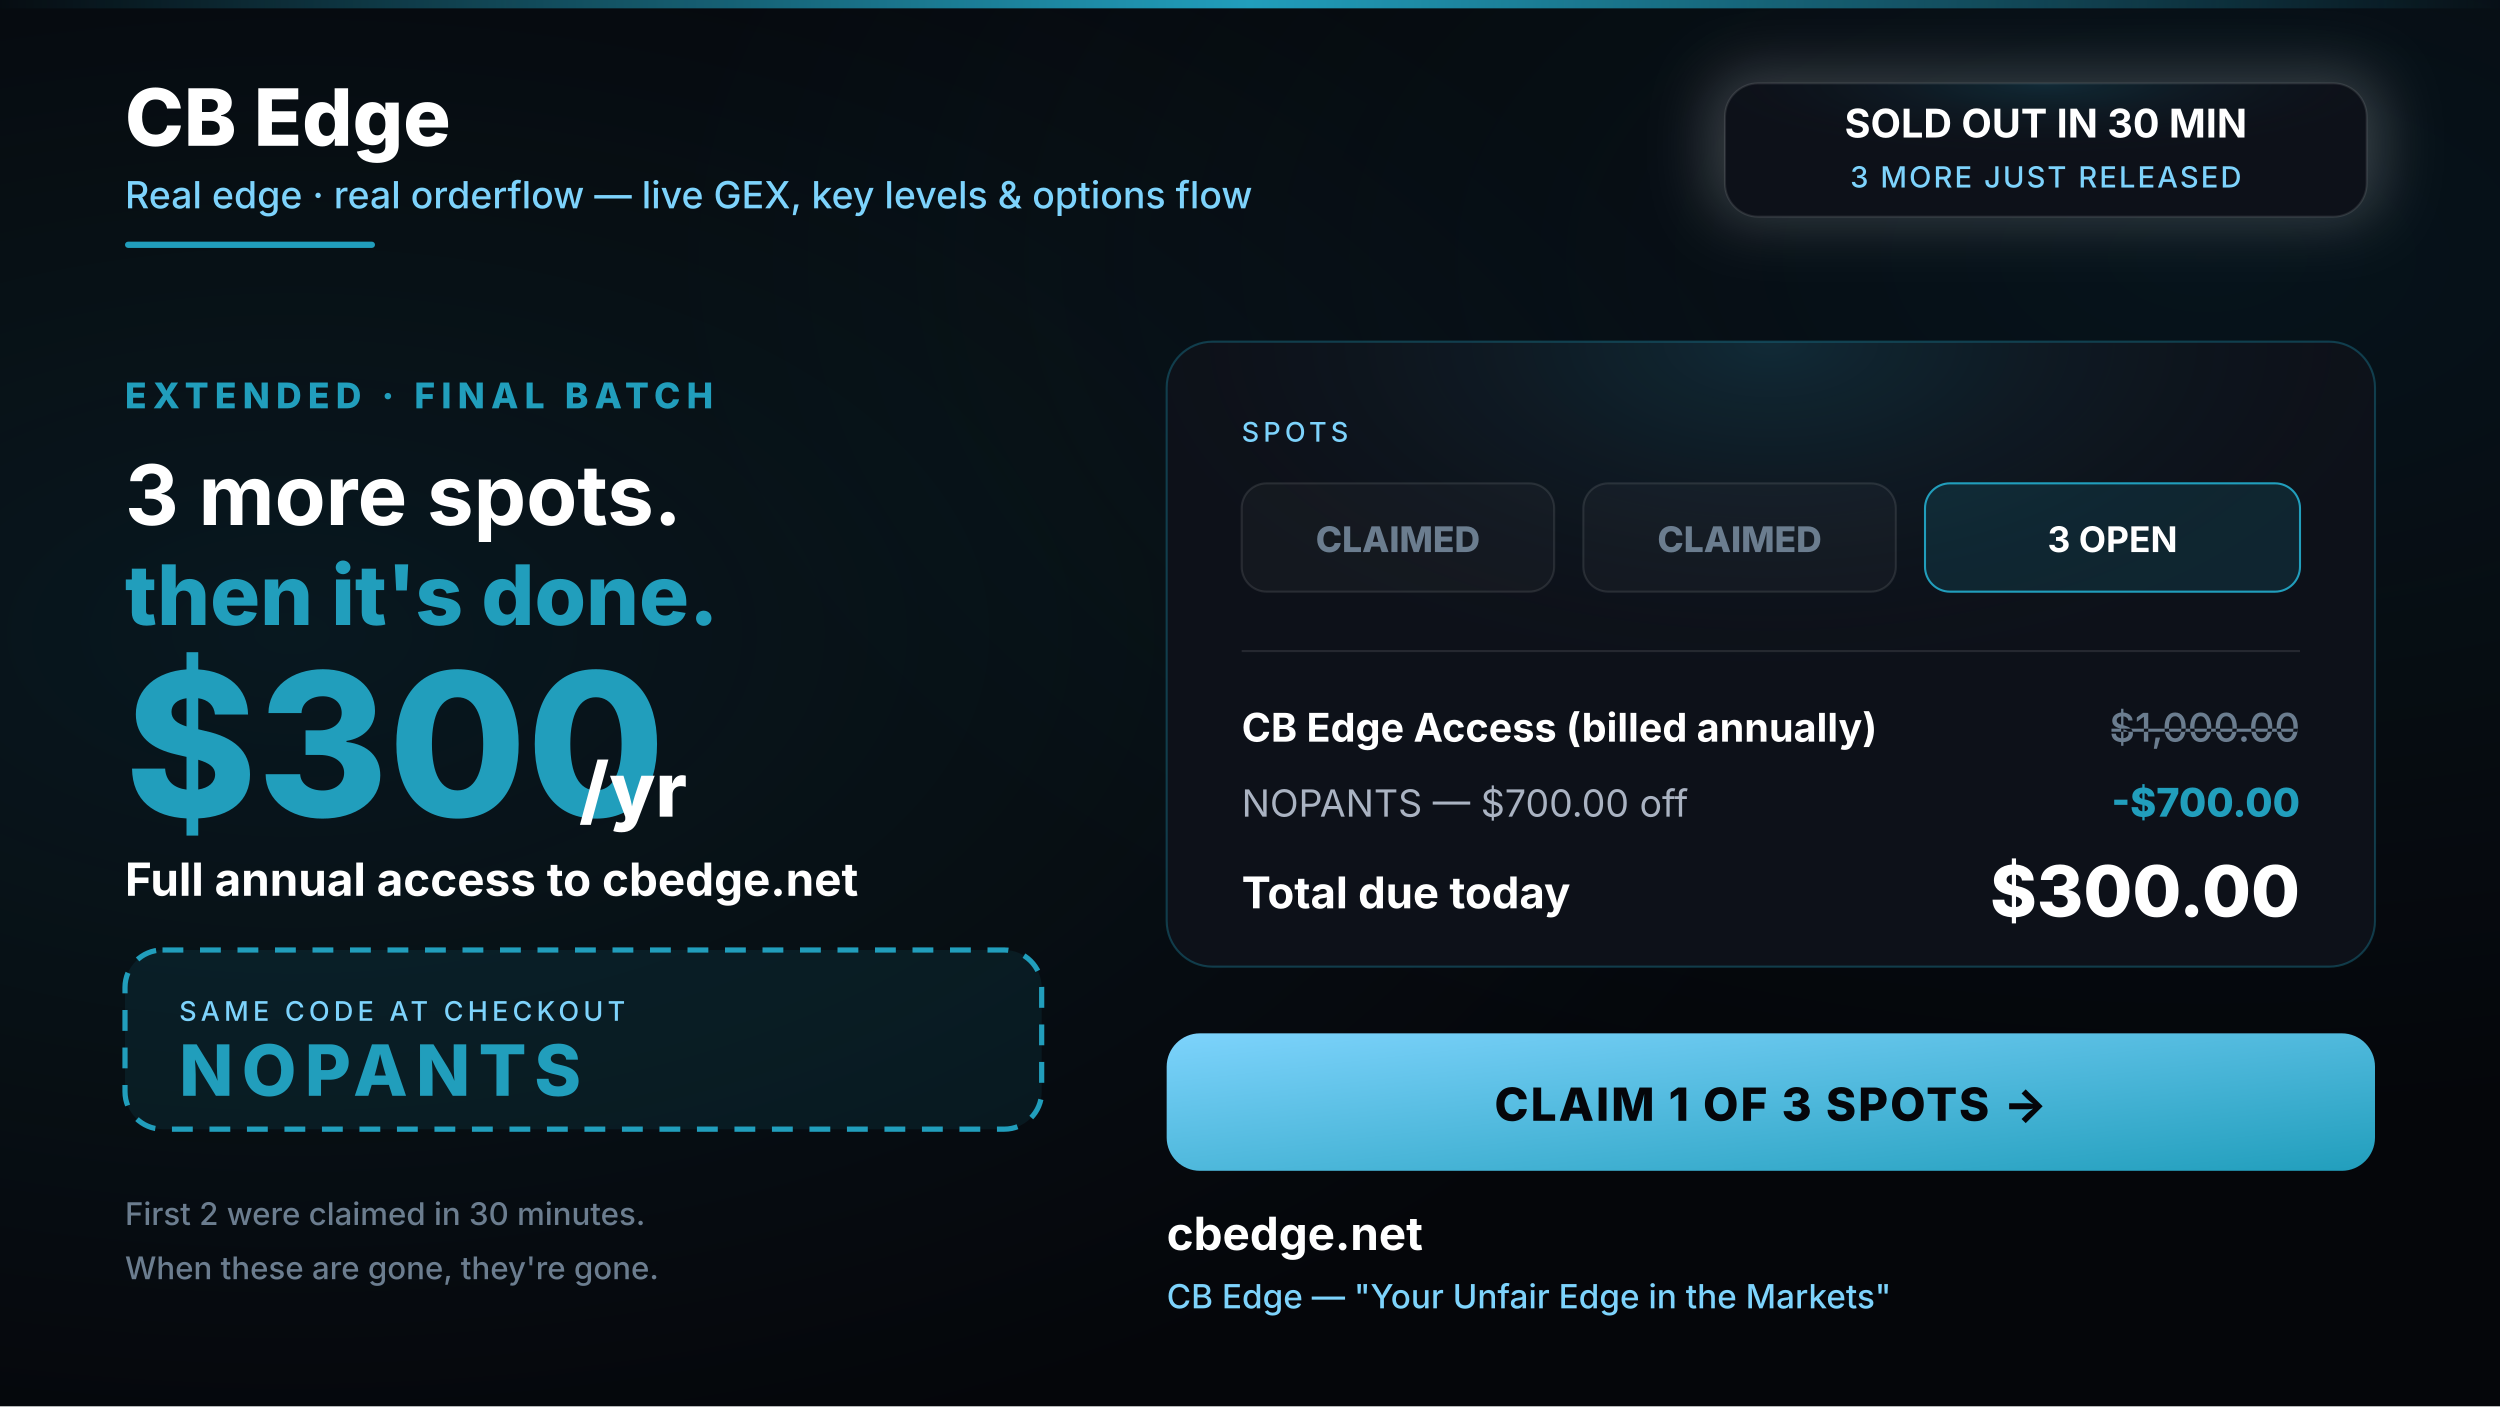
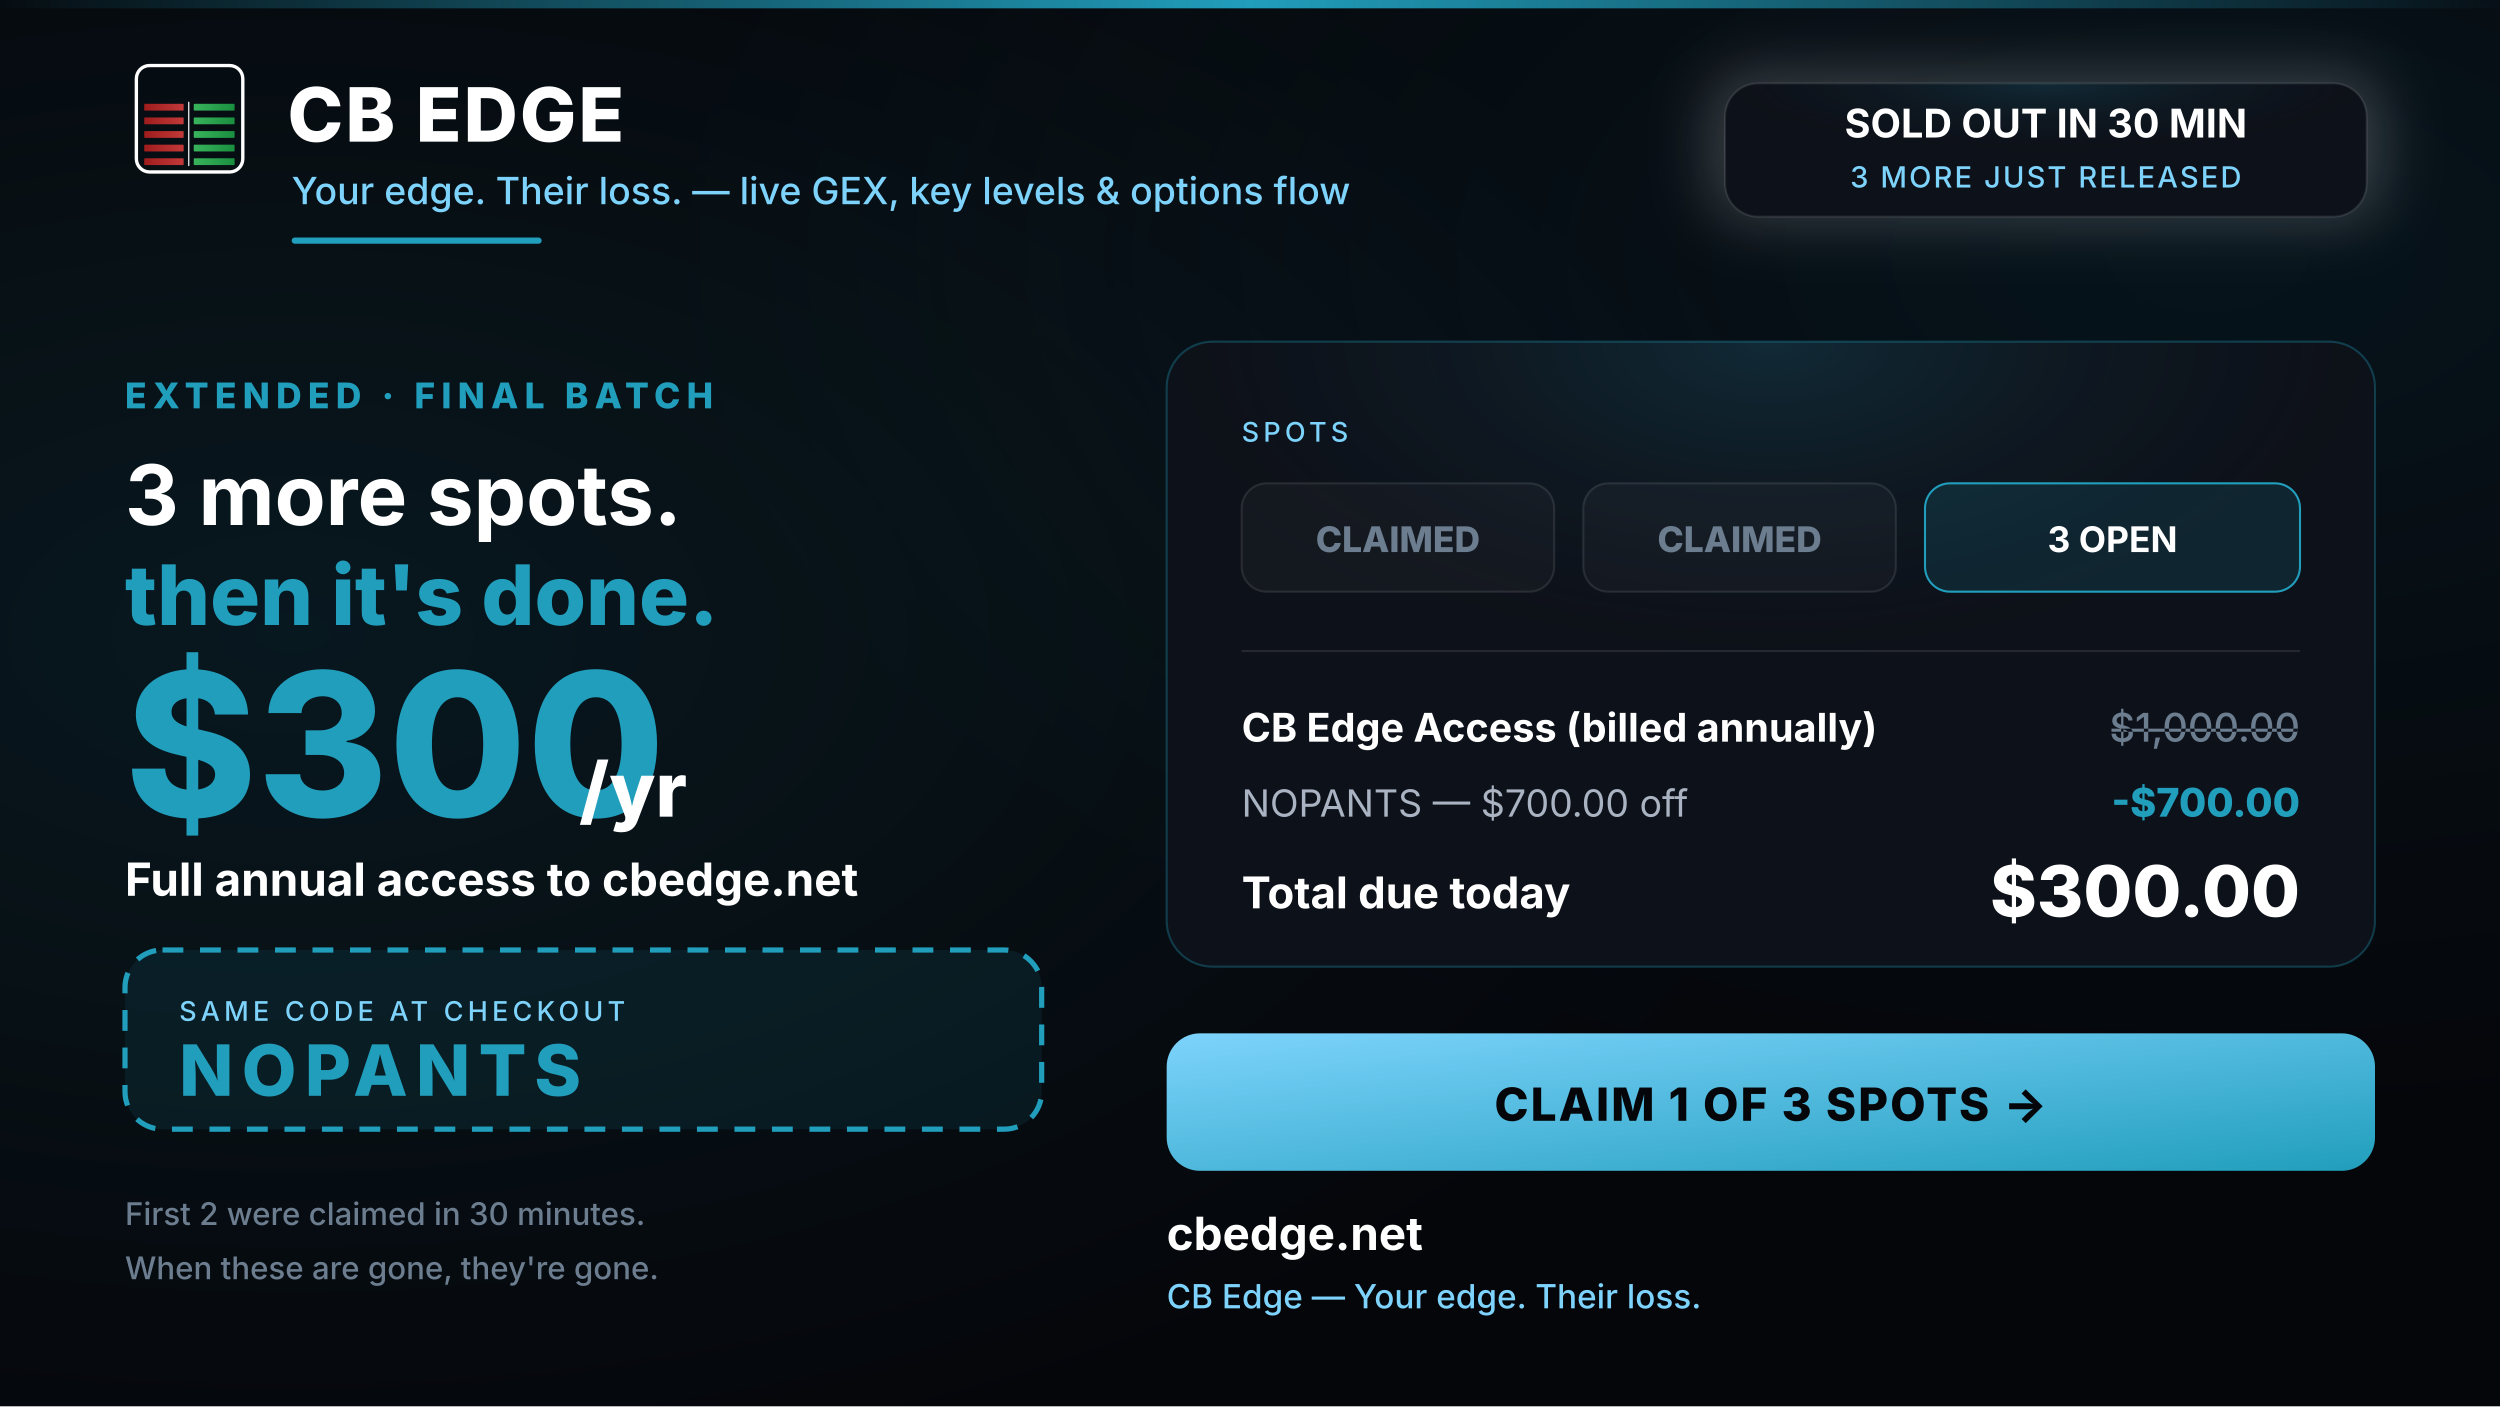
<svg xmlns="http://www.w3.org/2000/svg" viewBox="0 0 1200 675" role="img">
  <defs>
+     <linearGradient id="cbRed" gradientUnits="userSpaceOnUse" x1="0" y1="0" x2="512" y2="0">
+       <stop offset="0" stop-color="#8f0f0f" />
+       <stop offset="1" stop-color="#ff6b6b" />
+     </linearGradient>
+     <linearGradient id="cbGreen" gradientUnits="userSpaceOnUse" x1="0" y1="0" x2="512" y2="0">
+       <stop offset="0" stop-color="#6ff08d" />
+       <stop offset="1" stop-color="#0a7d31" />
+     </linearGradient>
    <radialGradient id="glowL" cx="12%" cy="45%" r="62%">
      <stop offset="0%" stop-color="#219EBC" stop-opacity="0.12" />
      <stop offset="100%" stop-color="#219EBC" stop-opacity="0" />
    </radialGradient>
    <radialGradient id="glowR" cx="88%" cy="18%" r="62%">
      <stop offset="0%" stop-color="#126783" stop-opacity="0.14" />
      <stop offset="100%" stop-color="#126783" stop-opacity="0" />
    </radialGradient>
    <radialGradient id="cardGlow" cx="50%" cy="0%" r="85%">
      <stop offset="0%" stop-color="#219EBC" stop-opacity="0.18" />
      <stop offset="65%" stop-color="#0D1119" stop-opacity="0" />
    </radialGradient>
    <linearGradient id="ctaBtn" x1="0" y1="0" x2="1" y2="1">
      <stop offset="0%" stop-color="#7dd3fc" />
      <stop offset="100%" stop-color="#219EBC" />
    </linearGradient>
    <linearGradient id="accentBar" x1="0" y1="0" x2="1" y2="0">
      <stop offset="0%" stop-color="#219EBC" stop-opacity="0" />
      <stop offset="50%" stop-color="#219EBC" stop-opacity="1" />
      <stop offset="100%" stop-color="#219EBC" stop-opacity="0" />
    </linearGradient>
    <filter id="softGlow" x="-80%" y="-80%" width="260%" height="260%">
      <feGaussianBlur stdDeviation="14" />
    </filter>
    <style>
    .brand { font-family:'Inter',Arial,sans-serif; font-weight:800; fill:#ffffff; }
    .tag   { font-family:'Inter',Arial,sans-serif; font-weight:500; fill:#7dd3fc; }
    .kicker{ font-family:'Inter',Arial,sans-serif; font-weight:800; fill:#219EBC; letter-spacing:3px; }
    .price { font-family:'Inter',Arial,sans-serif; font-weight:800; fill:#ffffff; }
    .pricec{ font-family:'Inter',Arial,sans-serif; font-weight:800; fill:#219EBC; }
    .h     { font-family:'Inter',Arial,sans-serif; font-weight:700; fill:#ffffff; }
    .b     { font-family:'Inter',Arial,sans-serif; font-weight:400; fill:#aab3c2; }
    .strike{ font-family:'Inter',Arial,sans-serif; font-weight:500; fill:#6b7d8f; text-decoration:line-through; }
    .code  { font-family:'Inter',Arial,sans-serif; font-weight:800; fill:#219EBC; letter-spacing:4px; }
    .cta   { font-family:'Inter',Arial,sans-serif; font-weight:800; fill:#05060A; letter-spacing:1px; }
    .fine  { font-family:'Inter',Arial,sans-serif; font-weight:500; fill:#6b7d8f; }
    .gone  { font-family:'Inter',Arial,sans-serif; font-weight:800; fill:#6b7d8f; }
  </style>
  </defs>
  <rect width="1200" height="675" fill="#05060A" />
  <rect width="1200" height="675" fill="url(#glowL)" />
  <rect width="1200" height="675" fill="url(#glowR)" />
  <rect x="0" y="0" width="1200" height="4" fill="url(#accentBar)" />
-   <text x="60" y="70" class="brand" font-size="38">CB Edge</text>
-   <text x="60" y="100" class="tag" font-size="18">Real edge · real orderflow — live GEX, key levels &amp; options flow</text>
-   <rect x="60" y="116" width="120" height="3" rx="1.5" fill="#219EBC" />
+   <g transform="translate(60 26) scale(0.121094)">
+     <rect x="45.06" y="45.06" width="421.89" height="421.89" rx="52.22" fill="none" stroke="#fff" stroke-width="13.31" />
+     <rect x="76.26" y="196.81" width="156.24" height="26.98" rx="2.7" fill="url(#cbRed)" />
+     <rect x="272.54" y="196.81" width="161.89" height="26.98" rx="2.7" fill="url(#cbGreen)" />
+     <rect x="76.26" y="250.78" width="156.24" height="26.98" rx="2.7" fill="url(#cbRed)" />
+     <rect x="272.54" y="250.78" width="161.89" height="26.98" rx="2.7" fill="url(#cbGreen)" />
+     <rect x="76.26" y="304.74" width="156.24" height="26.98" rx="2.7" fill="url(#cbRed)" />
+     <rect x="272.54" y="304.74" width="161.89" height="26.98" rx="2.7" fill="url(#cbGreen)" />
+     <rect x="76.26" y="358.71" width="156.24" height="26.98" rx="2.7" fill="url(#cbRed)" />
+     <rect x="272.54" y="358.71" width="161.89" height="26.98" rx="2.7" fill="url(#cbGreen)" />
+     <rect x="76.26" y="412.67" width="156.24" height="26.98" rx="2.7" fill="url(#cbRed)" />
+     <rect x="272.54" y="412.67" width="161.89" height="26.98" rx="2.7" fill="url(#cbGreen)" />
+     <rect x="250.34" y="188.11" width="4.79" height="255.9" rx="2.39" fill="#fff" />
+   </g>
+   <text x="138" y="68" class="brand" font-size="36" letter-spacing="1">CB EDGE</text>
+   <text x="140" y="98" class="tag" font-size="18">Your edge. Their loss. — live GEX, key levels &amp; options flow</text>
+   <rect x="140" y="114" width="120" height="3" rx="1.5" fill="#219EBC" />
  <rect x="820" y="34" width="324" height="72" rx="20" fill="#ffffff" filter="url(#softGlow)" opacity="0.20" />
  <rect x="828" y="40" width="308" height="64" rx="16" fill="#0D1119" />
  <rect x="828" y="40" width="308" height="64" rx="16" fill="url(#cardGlow)" />
  <rect x="828" y="40" width="308" height="64" rx="16" fill="none" stroke="rgba(255,255,255,0.10)" />
  <text x="982" y="66" class="h" font-size="19" text-anchor="middle">SOLD OUT IN 30 MIN</text>
  <text x="982" y="90" class="tag" font-size="14" text-anchor="middle" letter-spacing="1">3 MORE JUST RELEASED</text>
  <text x="60" y="196" class="kicker" font-size="17">EXTENDED · FINAL BATCH</text>
  <text x="60" y="252" class="h" font-size="40">3 more spots.</text>
  <text x="60" y="300" class="pricec" font-size="40">then it's done.</text>
  <text x="60" y="392" class="pricec" font-size="96">$300</text>
  <text x="278" y="392" class="price" font-size="36">/yr</text>
  <text x="60" y="430" class="h" font-size="22">Full annual access to cbedge.net</text>
  <rect x="60" y="456" width="440" height="86" rx="18" fill="rgba(33,158,188,0.10)" stroke="#219EBC" stroke-width="2.5" stroke-dasharray="10 8" />
  <text x="86" y="490" class="tag" font-size="13" letter-spacing="2">SAME CODE AT CHECKOUT</text>
  <text x="86" y="526" class="code" font-size="34">NOPANTS</text>
  <text x="60" y="588" class="fine" font-size="15">First 2 were claimed in 30 minutes.</text>
  <text x="60" y="614" class="fine" font-size="15">When these are gone, they're gone.</text>
  <rect x="560" y="164" width="580" height="300" rx="22" fill="#0D1119" />
  <rect x="560" y="164" width="580" height="300" rx="22" fill="url(#cardGlow)" />
  <rect x="560" y="164" width="580" height="300" rx="22" fill="none" stroke="rgba(33,158,188,0.32)" />
  <text x="596" y="212" class="tag" font-size="13" letter-spacing="2">SPOTS</text>
  <g>
    <rect x="596" y="232" width="150" height="52" rx="12" fill="rgba(255,255,255,0.03)" stroke="rgba(255,255,255,0.10)" />
    <text x="671" y="265" class="gone" font-size="17" text-anchor="middle">CLAIMED</text>
    <rect x="760" y="232" width="150" height="52" rx="12" fill="rgba(255,255,255,0.03)" stroke="rgba(255,255,255,0.10)" />
    <text x="835" y="265" class="gone" font-size="17" text-anchor="middle">CLAIMED</text>
    <rect x="924" y="232" width="180" height="52" rx="12" fill="rgba(33,158,188,0.14)" stroke="#219EBC" />
    <text x="1014" y="265" class="h" font-size="17" text-anchor="middle">3 OPEN</text>
  </g>
  <rect x="596" y="312" width="508" height="1" fill="rgba(255,255,255,0.10)" />
  <text x="596" y="356" class="h" font-size="19">CB Edge Access (billed annually)</text>
  <text x="1104" y="356" class="strike" font-size="19" text-anchor="end">$1,000.00</text>
  <text x="596" y="392" class="b" font-size="18">NOPANTS — $700.00 off</text>
  <text x="1104" y="392" class="pricec" font-size="19" text-anchor="end">-$700.00</text>
  <text x="596" y="436" class="h" font-size="21">Total due today</text>
  <text x="1104" y="440" class="price" font-size="34" text-anchor="end">$300.00</text>
  <rect x="560" y="496" width="580" height="66" rx="16" fill="url(#ctaBtn)" />
  <text x="850" y="538" class="cta" font-size="22" text-anchor="middle">CLAIM 1 OF 3 SPOTS →</text>
  <text x="560" y="600" class="h" font-size="22">cbedge.net</text>
-   <text x="560" y="628" class="tag" font-size="16">CB Edge — "Your Unfair Edge in the Markets"</text>
+   <text x="560" y="628" class="tag" font-size="16">CB Edge — Your edge. Their loss.</text>
</svg>
